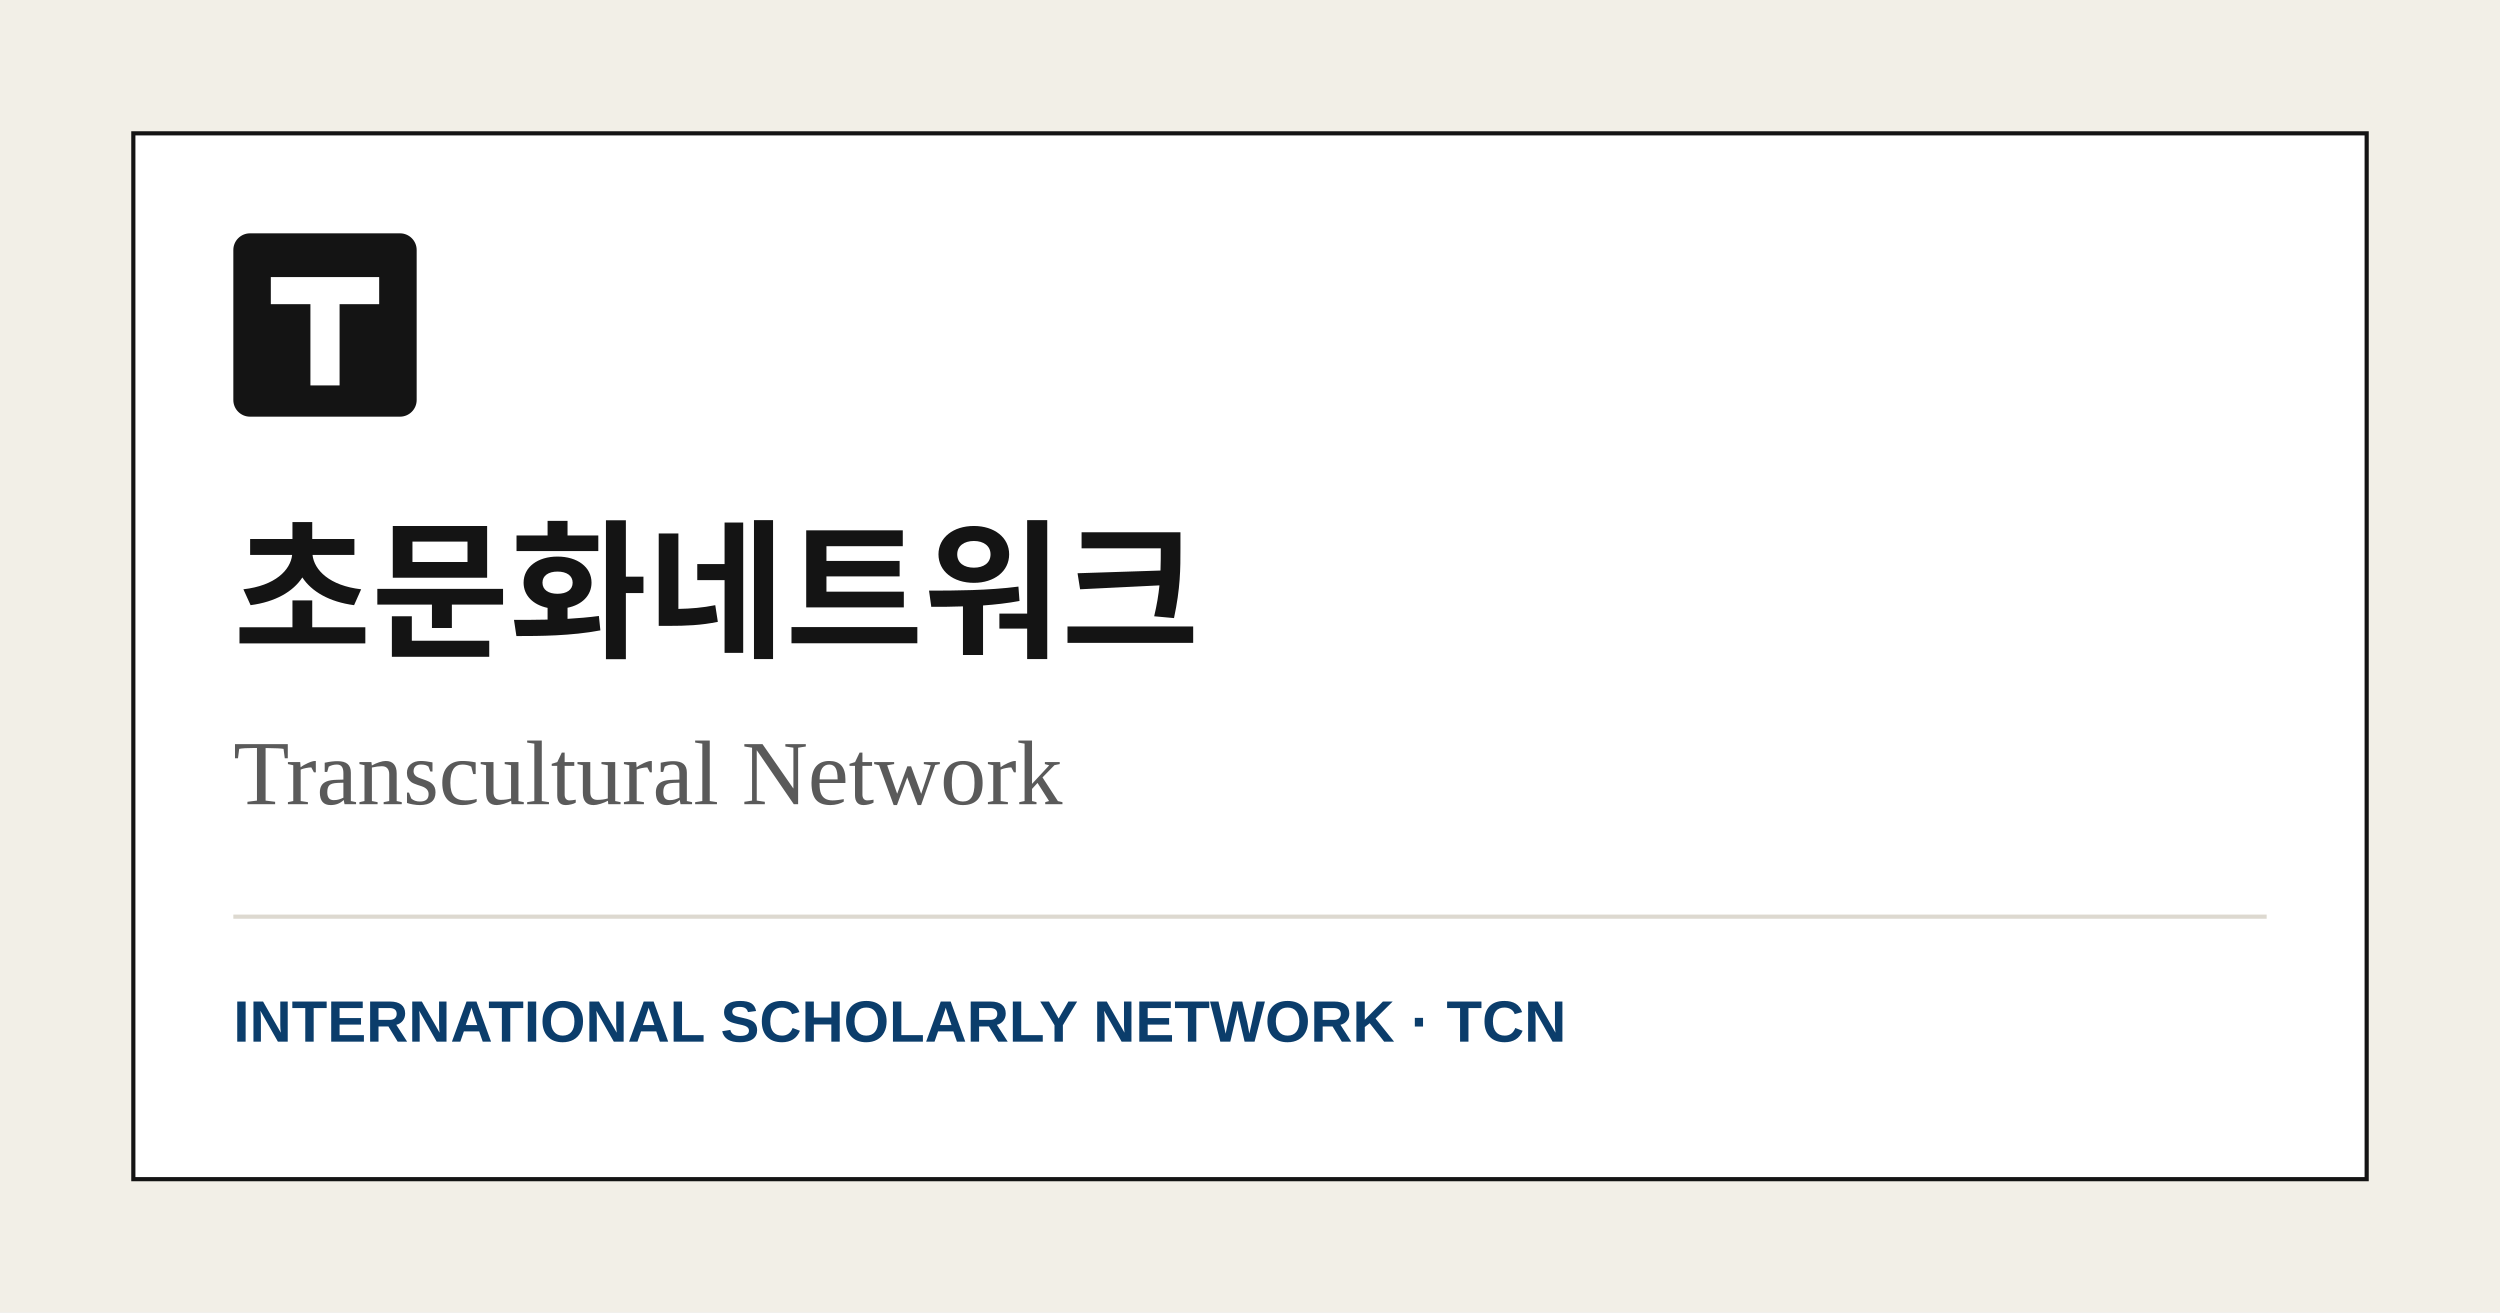
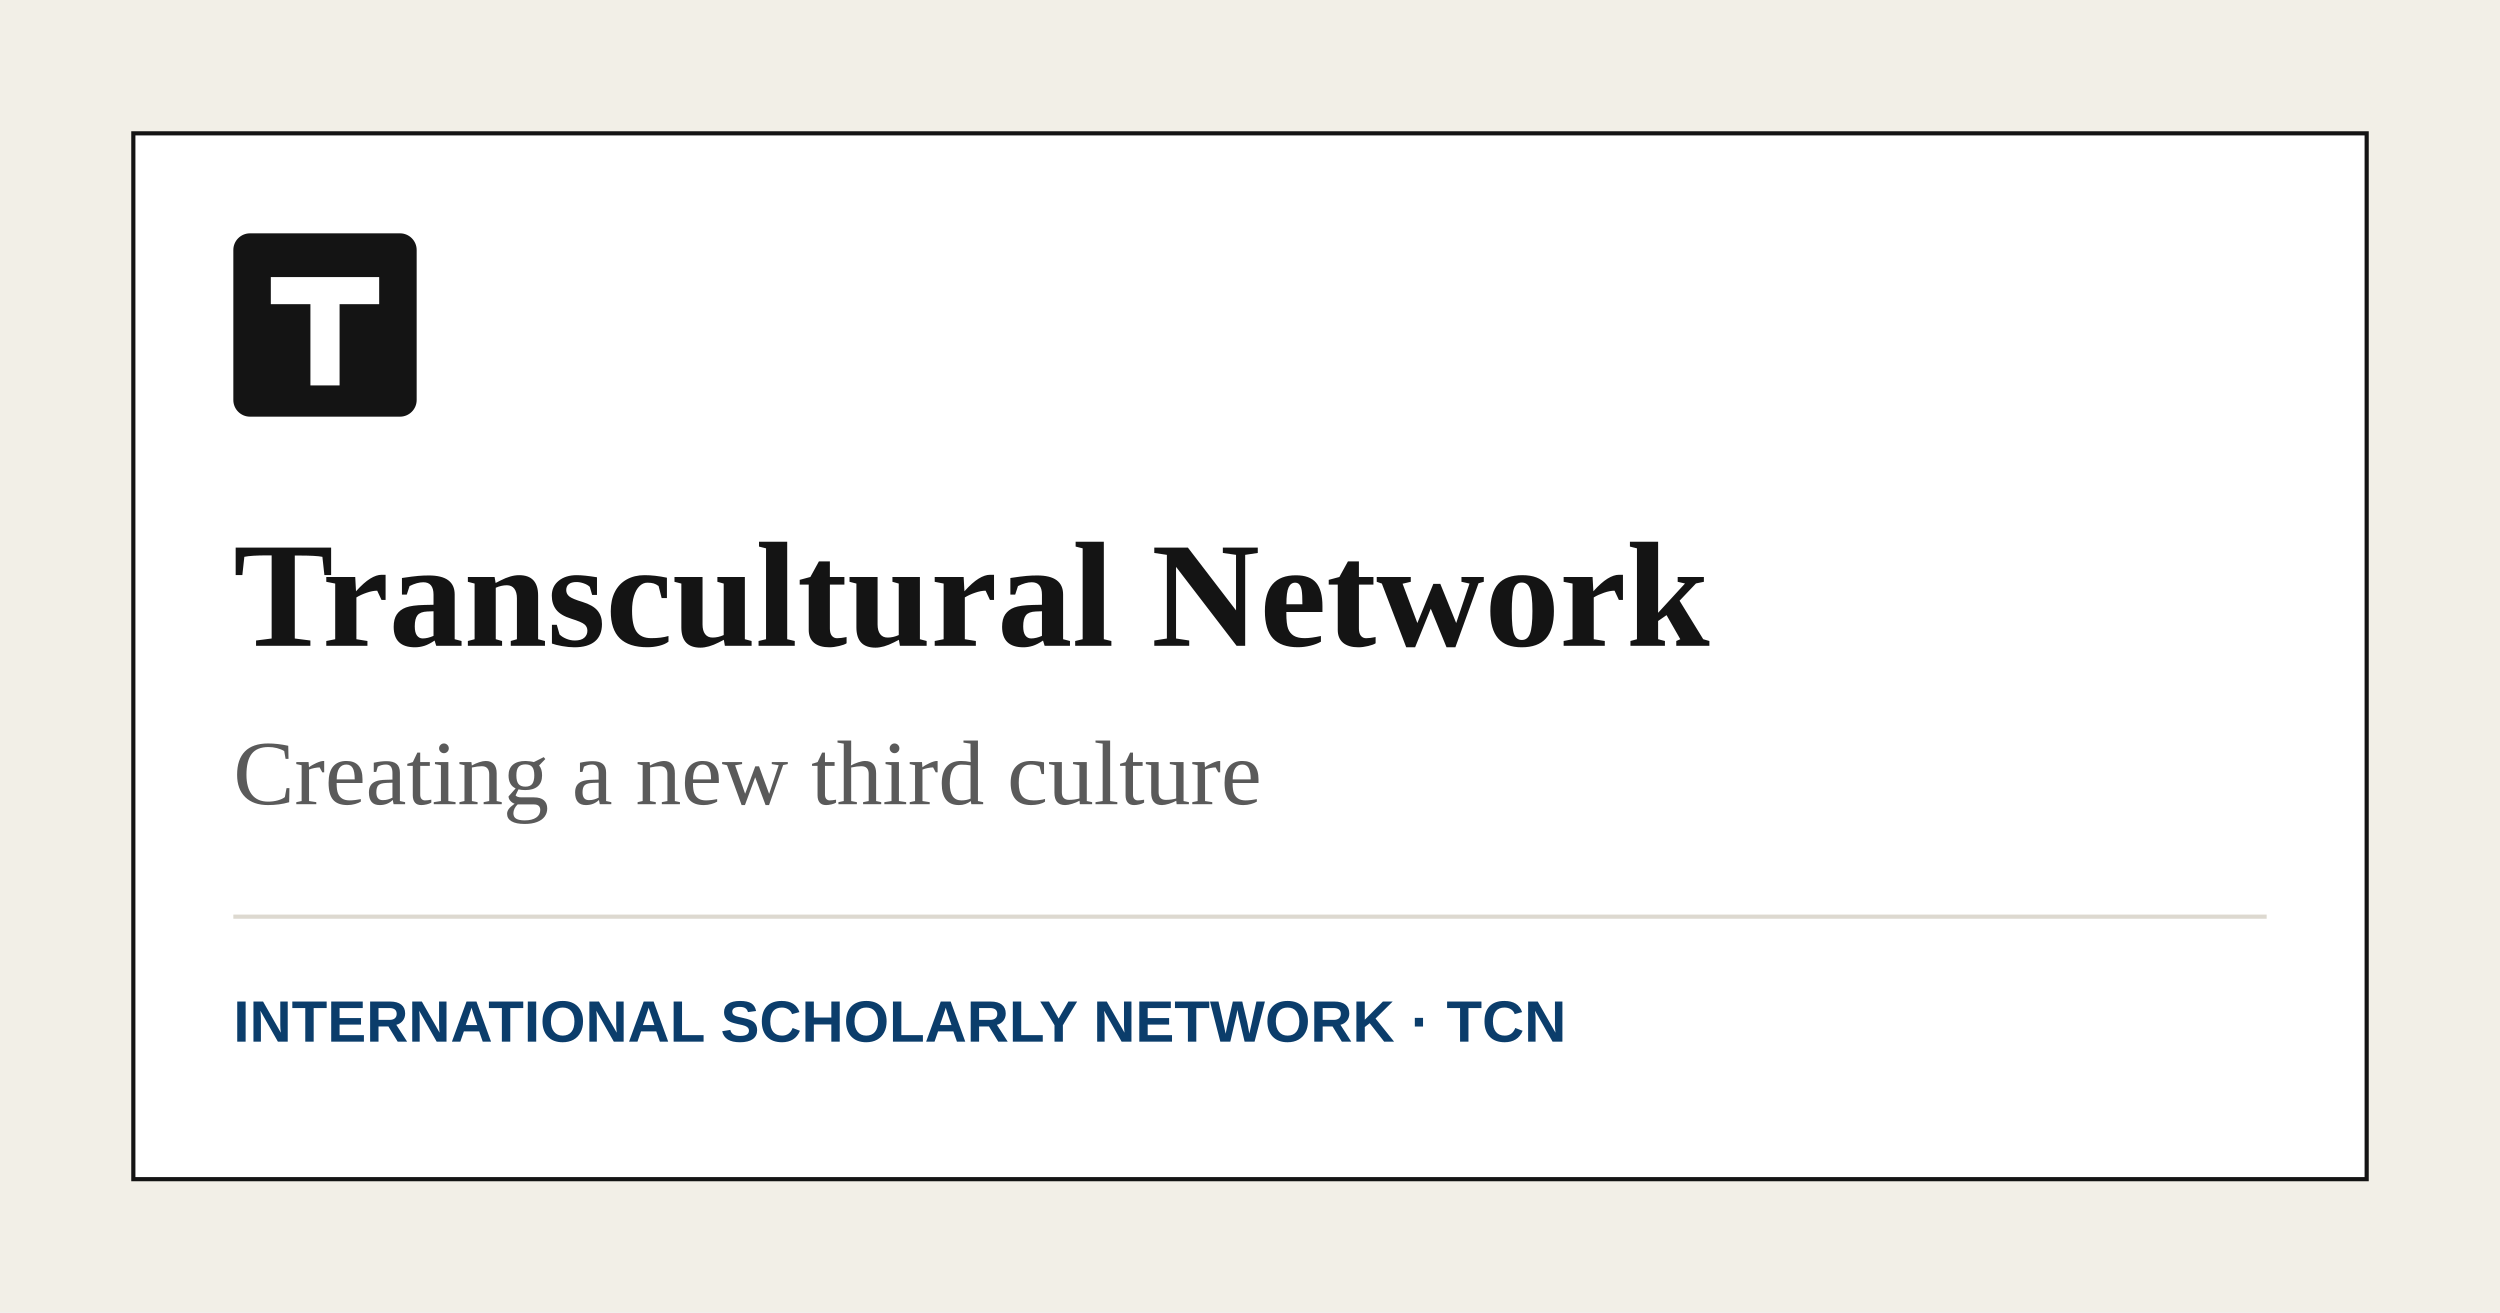
<svg xmlns="http://www.w3.org/2000/svg" width="1200" height="630" viewBox="0 0 1200 630">
  <rect width="1200" height="630" fill="#f2efe7" />
  <rect x="64" y="64" width="1072" height="502" fill="#ffffff" stroke="#141414" stroke-width="2" />
  <rect x="112" y="112" width="88" height="88" rx="8" fill="#141414" />
  <path d="M130 133h52v13h-19v39h-14v-39h-19z" fill="#ffffff" />
-   <text x="112" y="310" fill="#141414" font-family="AppleMyungjo, 'Noto Serif KR', serif" font-size="72" font-weight="700">초문화네트워크</text>
-   <text x="112" y="386" fill="#5a5a5a" font-family="Georgia, 'Times New Roman', serif" font-size="44">Transcultural Network</text>
+   <text x="112" y="310" fill="#141414" font-family="Georgia, 'Times New Roman', serif" font-size="72" font-weight="700">Transcultural Network</text>
+   <text x="112" y="386" fill="#5a5a5a" font-family="Georgia, 'Times New Roman', serif" font-size="44">Creating a new third culture</text>
  <line x1="112" y1="440" x2="1088" y2="440" stroke="#ddd9d0" stroke-width="2" />
  <text x="112" y="500" fill="#0b3d6b" font-family="Arial, sans-serif" font-size="28" font-weight="700">INTERNATIONAL SCHOLARLY NETWORK · TCN</text>
</svg>
